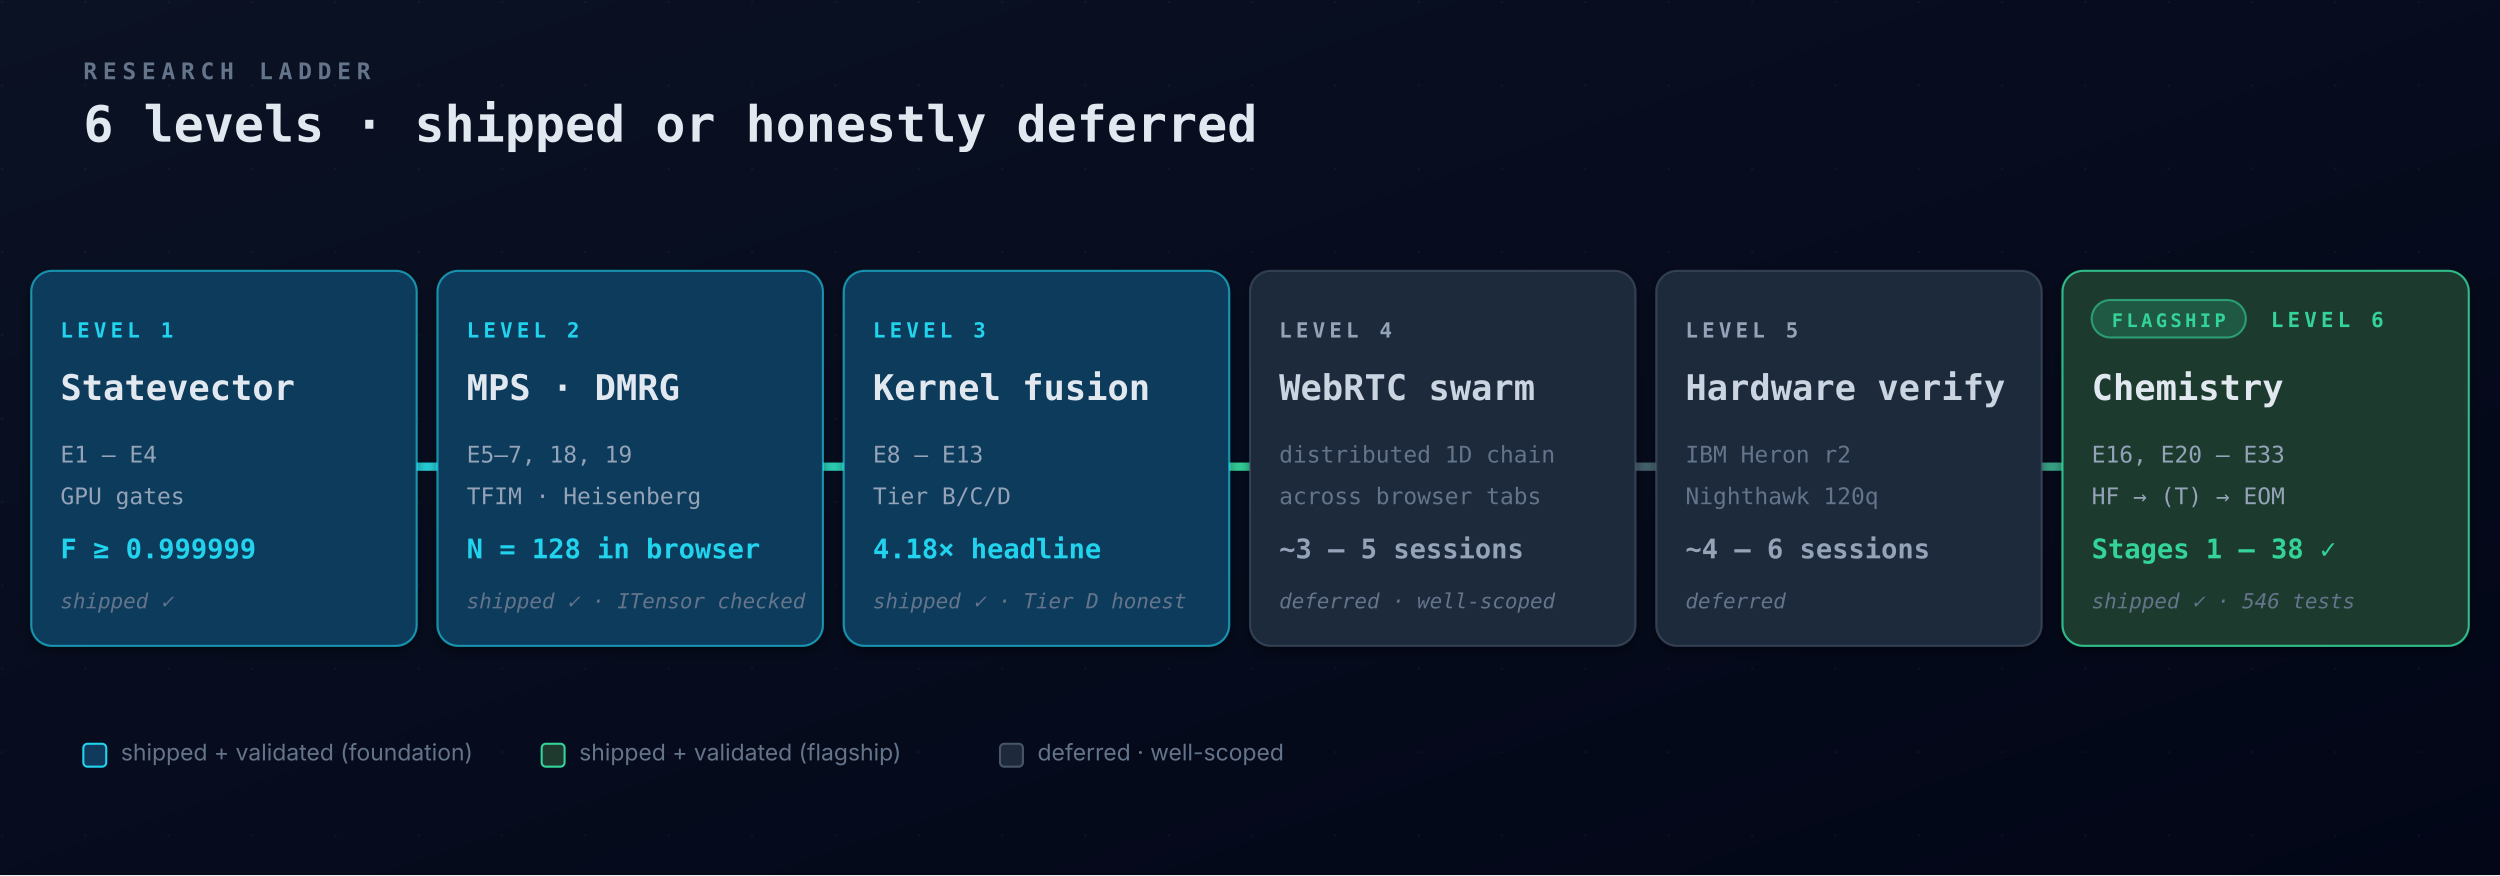
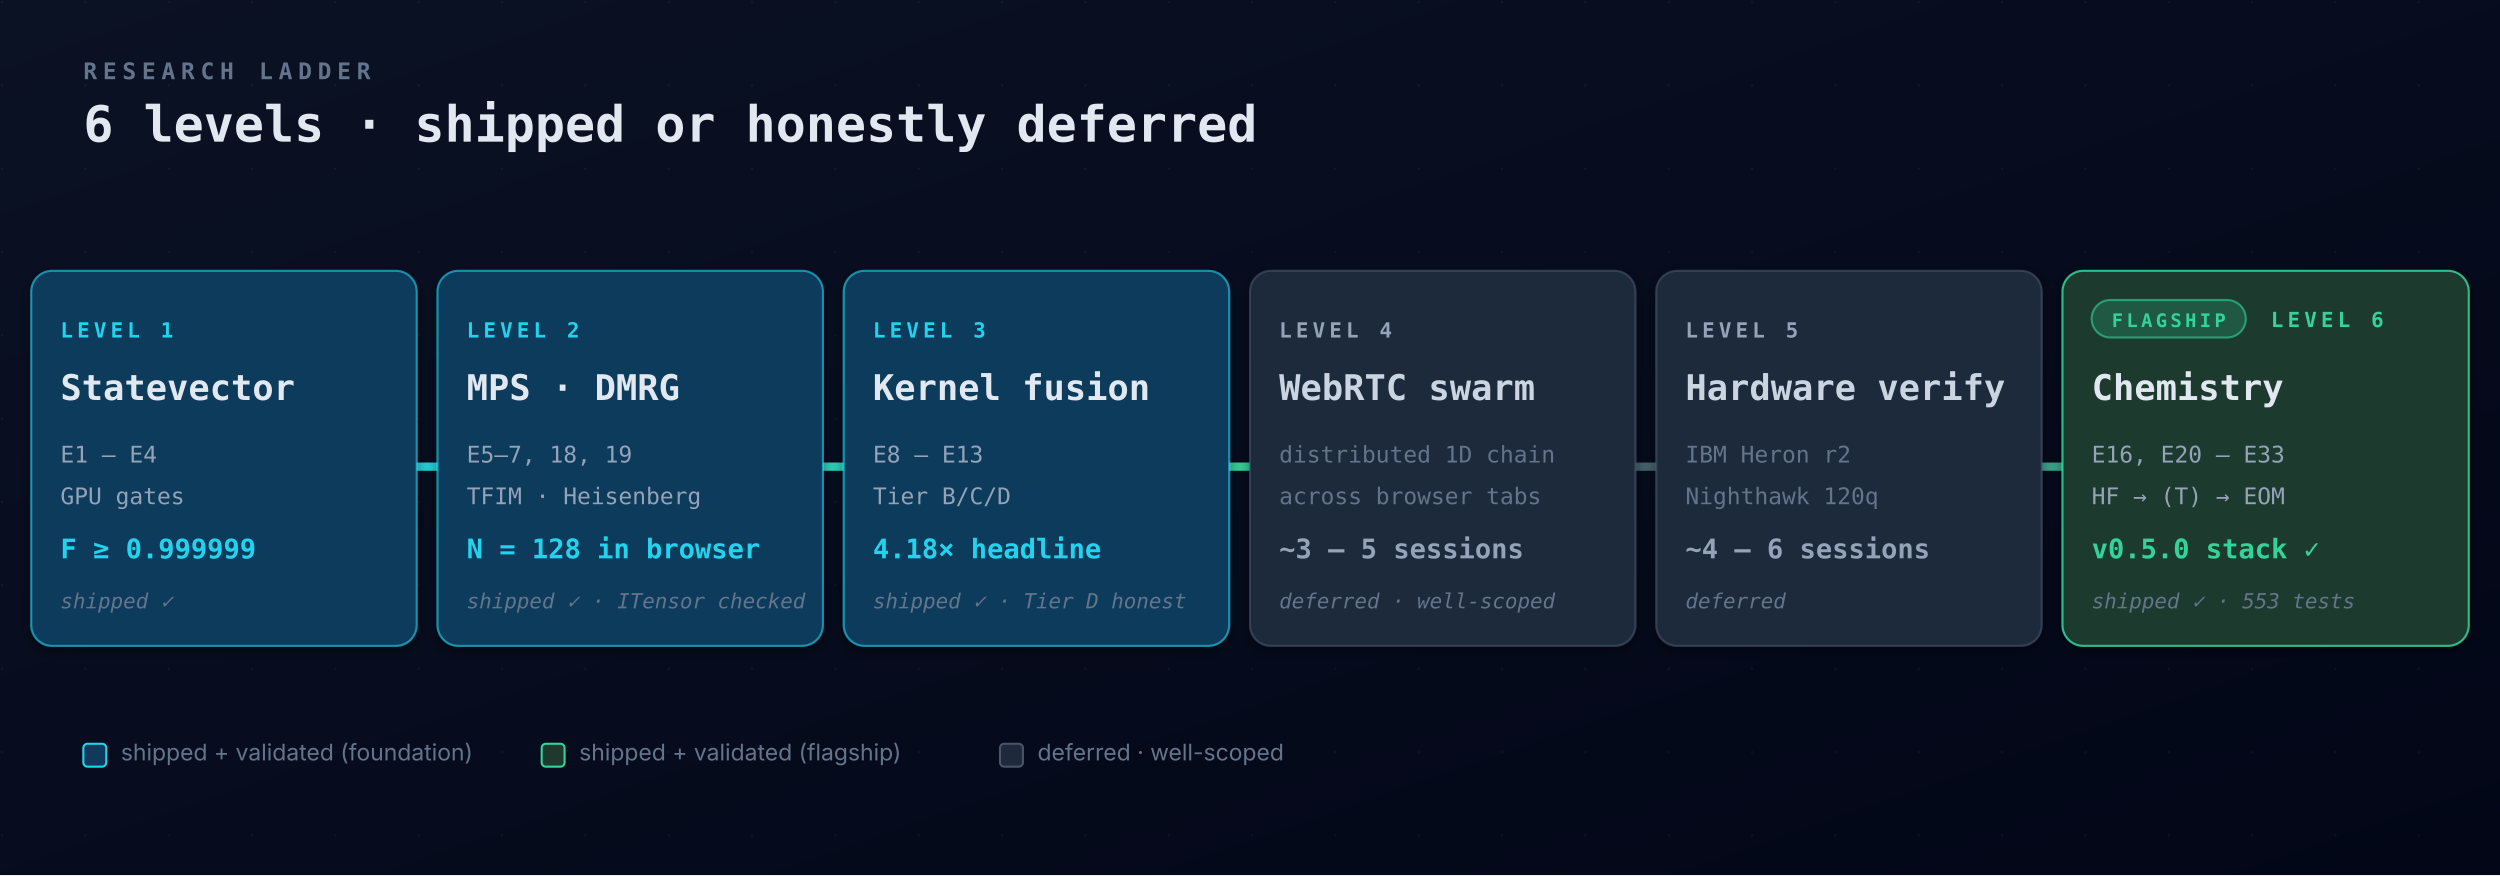
<svg xmlns="http://www.w3.org/2000/svg" viewBox="0 0 1200 420" width="1200" height="420" role="img" aria-label="Research ladder: 6 levels — statevector, MPS, kernel fusion, WebRTC swarm, hardware verify, quantum chemistry">
  <defs>
    <linearGradient id="bgLad" x1="0" y1="0" x2="1" y2="1">
      <stop offset="0%" stop-color="#0b1224" />
      <stop offset="100%" stop-color="#020617" />
    </linearGradient>
    <pattern id="dotsLad" width="40" height="40" patternUnits="userSpaceOnUse">
      <circle cx="1" cy="1" r="0.55" fill="#ffffff" opacity="0.04" />
    </pattern>
    <filter id="ladShadow" x="-10%" y="-10%" width="120%" height="120%">
      <feDropShadow dx="0" dy="2" stdDeviation="3" flood-color="#000000" flood-opacity="0.45" />
    </filter>
    <linearGradient id="trackGrad" x1="0" y1="0" x2="1" y2="0">
      <stop offset="0%" stop-color="#22d3ee" />
      <stop offset="50%" stop-color="#34d399" />
      <stop offset="65%" stop-color="#475569" />
      <stop offset="100%" stop-color="#34d399" />
    </linearGradient>
  </defs>
  <rect width="1200" height="420" fill="url(#bgLad)" />
  <rect width="1200" height="420" fill="url(#dotsLad)" />
  <text x="40" y="38" font-family="ui-monospace, monospace" font-size="11" letter-spacing="0.25em" fill="#64748b" font-weight="600">RESEARCH LADDER</text>
  <text x="40" y="68" font-family="ui-monospace, monospace" font-size="24" font-weight="700" fill="#e2e8f0">6 levels · shipped or honestly deferred</text>
  <rect x="100" y="222" width="1000" height="4" rx="2" fill="url(#trackGrad)" />
  <g font-family="ui-monospace, monospace">
    <g transform="translate(15 130)">
      <rect width="185" height="180" rx="10" fill="#0f3a5c" stroke="#22d3ee" stroke-opacity="0.6" filter="url(#ladShadow)" />
      <text x="14" y="32" font-size="10" letter-spacing="0.2em" fill="#22d3ee" font-weight="700">LEVEL 1</text>
      <text x="14" y="62" font-size="17" font-weight="700" fill="#e2e8f0">Statevector</text>
      <text x="14" y="92" font-size="11" fill="#94a3b8">E1 – E4</text>
      <text x="14" y="112" font-size="11" fill="#94a3b8">GPU gates</text>
      <text x="14" y="138" font-size="13" font-weight="700" fill="#22d3ee">F ≥ 0.999999</text>
      <text x="14" y="162" font-size="10" fill="#64748b" font-style="italic">shipped ✓</text>
    </g>
    <g transform="translate(210 130)">
      <rect width="185" height="180" rx="10" fill="#0f3a5c" stroke="#22d3ee" stroke-opacity="0.6" filter="url(#ladShadow)" />
      <text x="14" y="32" font-size="10" letter-spacing="0.2em" fill="#22d3ee" font-weight="700">LEVEL 2</text>
      <text x="14" y="62" font-size="17" font-weight="700" fill="#e2e8f0">MPS · DMRG</text>
      <text x="14" y="92" font-size="11" fill="#94a3b8">E5–7, 18, 19</text>
      <text x="14" y="112" font-size="11" fill="#94a3b8">TFIM · Heisenberg</text>
      <text x="14" y="138" font-size="13" font-weight="700" fill="#22d3ee">N = 128 in browser</text>
      <text x="14" y="162" font-size="10" fill="#64748b" font-style="italic">shipped ✓ · ITensor checked</text>
    </g>
    <g transform="translate(405 130)">
      <rect width="185" height="180" rx="10" fill="#0f3a5c" stroke="#22d3ee" stroke-opacity="0.6" filter="url(#ladShadow)" />
      <text x="14" y="32" font-size="10" letter-spacing="0.2em" fill="#22d3ee" font-weight="700">LEVEL 3</text>
      <text x="14" y="62" font-size="17" font-weight="700" fill="#e2e8f0">Kernel fusion</text>
      <text x="14" y="92" font-size="11" fill="#94a3b8">E8 – E13</text>
      <text x="14" y="112" font-size="11" fill="#94a3b8">Tier B/C/D</text>
      <text x="14" y="138" font-size="13" font-weight="700" fill="#22d3ee">4.18× headline</text>
      <text x="14" y="162" font-size="10" fill="#64748b" font-style="italic">shipped ✓ · Tier D honest</text>
    </g>
    <g transform="translate(600 130)">
      <rect width="185" height="180" rx="10" fill="#1e293b" stroke="#475569" stroke-opacity="0.6" filter="url(#ladShadow)" />
      <text x="14" y="32" font-size="10" letter-spacing="0.2em" fill="#94a3b8" font-weight="700">LEVEL 4</text>
      <text x="14" y="62" font-size="17" font-weight="700" fill="#cbd5e1">WebRTC swarm</text>
      <text x="14" y="92" font-size="11" fill="#64748b">distributed 1D chain</text>
      <text x="14" y="112" font-size="11" fill="#64748b">across browser tabs</text>
      <text x="14" y="138" font-size="13" font-weight="700" fill="#94a3b8">~3 – 5 sessions</text>
      <text x="14" y="162" font-size="10" fill="#64748b" font-style="italic">deferred · well-scoped</text>
    </g>
    <g transform="translate(795 130)">
      <rect width="185" height="180" rx="10" fill="#1e293b" stroke="#475569" stroke-opacity="0.6" filter="url(#ladShadow)" />
      <text x="14" y="32" font-size="10" letter-spacing="0.2em" fill="#94a3b8" font-weight="700">LEVEL 5</text>
      <text x="14" y="62" font-size="17" font-weight="700" fill="#cbd5e1">Hardware verify</text>
      <text x="14" y="92" font-size="11" fill="#64748b">IBM Heron r2</text>
      <text x="14" y="112" font-size="11" fill="#64748b">Nighthawk 120q</text>
      <text x="14" y="138" font-size="13" font-weight="700" fill="#94a3b8">~4 – 6 sessions</text>
      <text x="14" y="162" font-size="10" fill="#64748b" font-style="italic">deferred</text>
    </g>
    <g transform="translate(990 130)">
      <rect width="195" height="180" rx="10" fill="#1e3a2f" stroke="#34d399" stroke-opacity="0.85" filter="url(#ladShadow)" />
      <rect x="14" y="14" width="74" height="18" rx="9" fill="#34d399" fill-opacity="0.2" stroke="#34d399" stroke-opacity="0.6" />
      <text x="51" y="27" font-size="9" letter-spacing="0.18em" fill="#34d399" font-weight="700" text-anchor="middle">FLAGSHIP</text>
      <text x="100" y="27" font-size="10" letter-spacing="0.2em" fill="#34d399" font-weight="700">LEVEL 6</text>
      <text x="14" y="62" font-size="17" font-weight="700" fill="#e2e8f0">Chemistry</text>
      <text x="14" y="92" font-size="11" fill="#94a3b8">E16, E20 – E33</text>
      <text x="14" y="112" font-size="11" fill="#94a3b8">HF → (T) → EOM</text>
-       <text x="14" y="138" font-size="13" font-weight="700" fill="#34d399">Stages 1 – 38 ✓</text>
-       <text x="14" y="162" font-size="10" fill="#64748b" font-style="italic">shipped ✓ · 546 tests</text>
+       <text x="14" y="138" font-size="13" font-weight="700" fill="#34d399">v0.5.0 stack ✓</text>
+       <text x="14" y="162" font-size="10" fill="#64748b" font-style="italic">shipped ✓ · 553 tests</text>
    </g>
  </g>
  <g transform="translate(40 365)" font-family="-apple-system, system-ui, sans-serif" font-size="11" fill="#64748b">
    <rect x="0" y="-8" width="11" height="11" rx="2" fill="#0f3a5c" stroke="#22d3ee" />
    <text x="18" y="0">shipped + validated (foundation)</text>
    <rect x="220" y="-8" width="11" height="11" rx="2" fill="#1e3a2f" stroke="#34d399" />
    <text x="238" y="0">shipped + validated (flagship)</text>
    <rect x="440" y="-8" width="11" height="11" rx="2" fill="#1e293b" stroke="#475569" />
    <text x="458" y="0">deferred · well-scoped</text>
  </g>
</svg>
